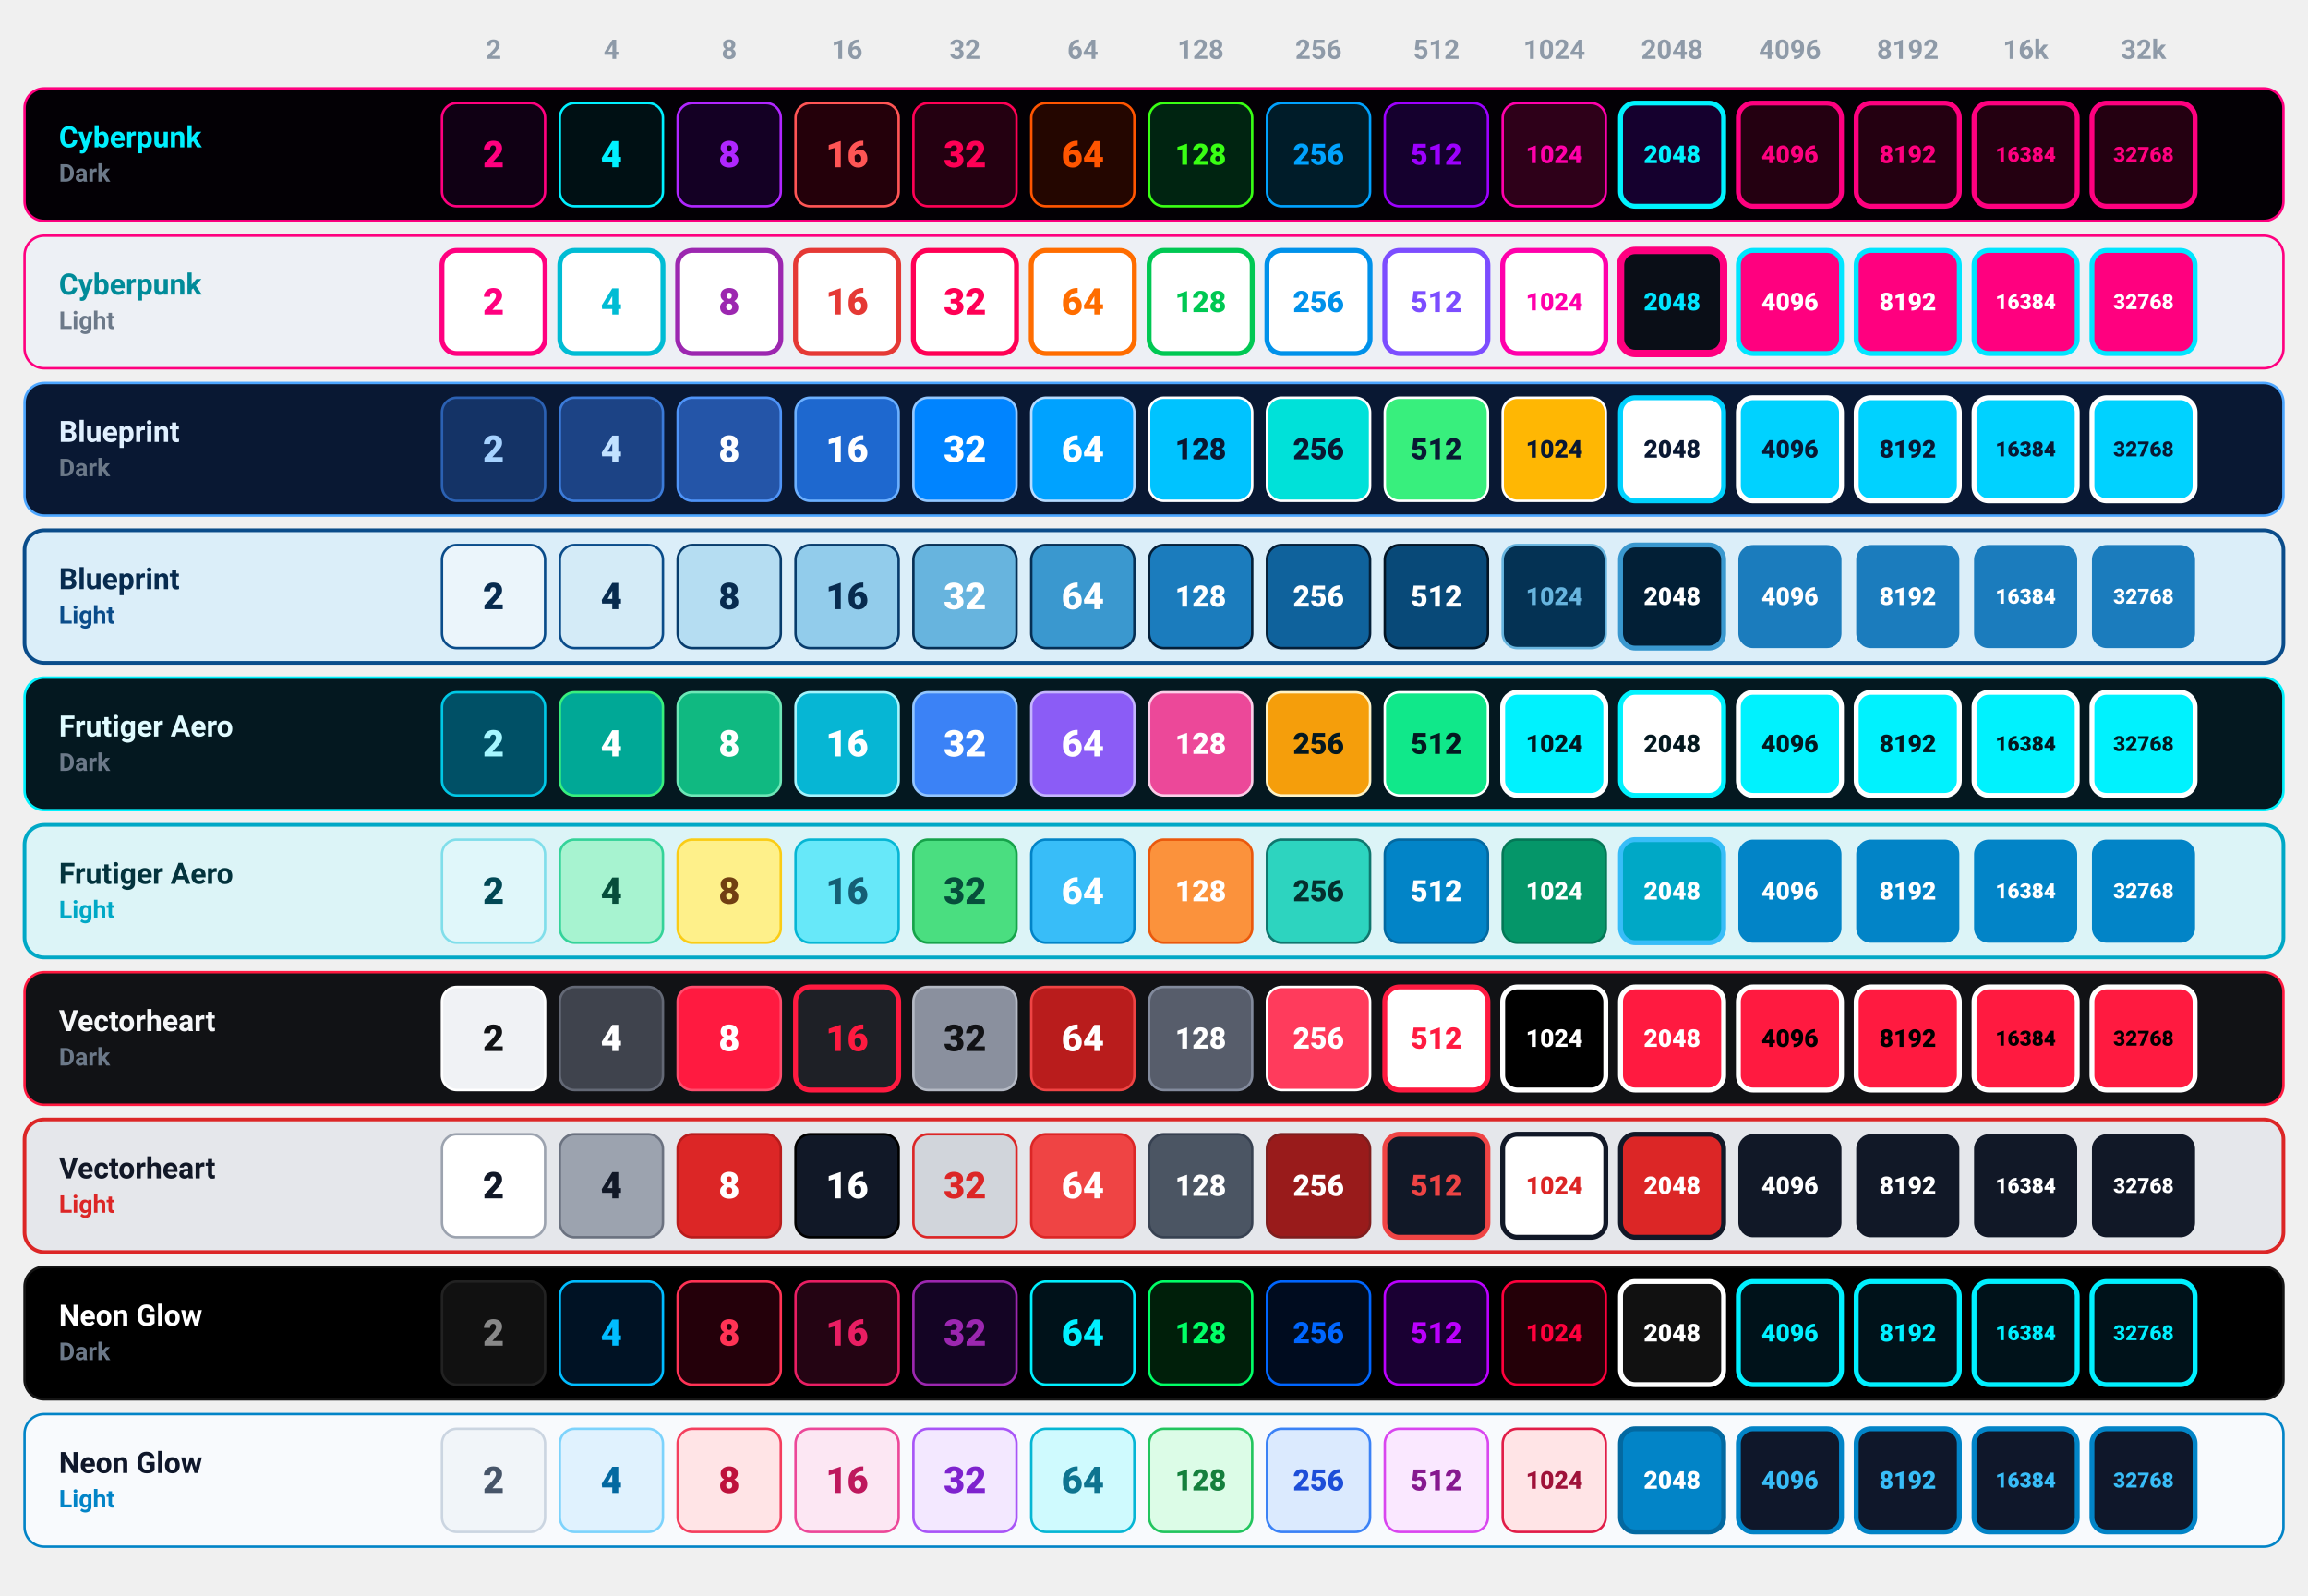
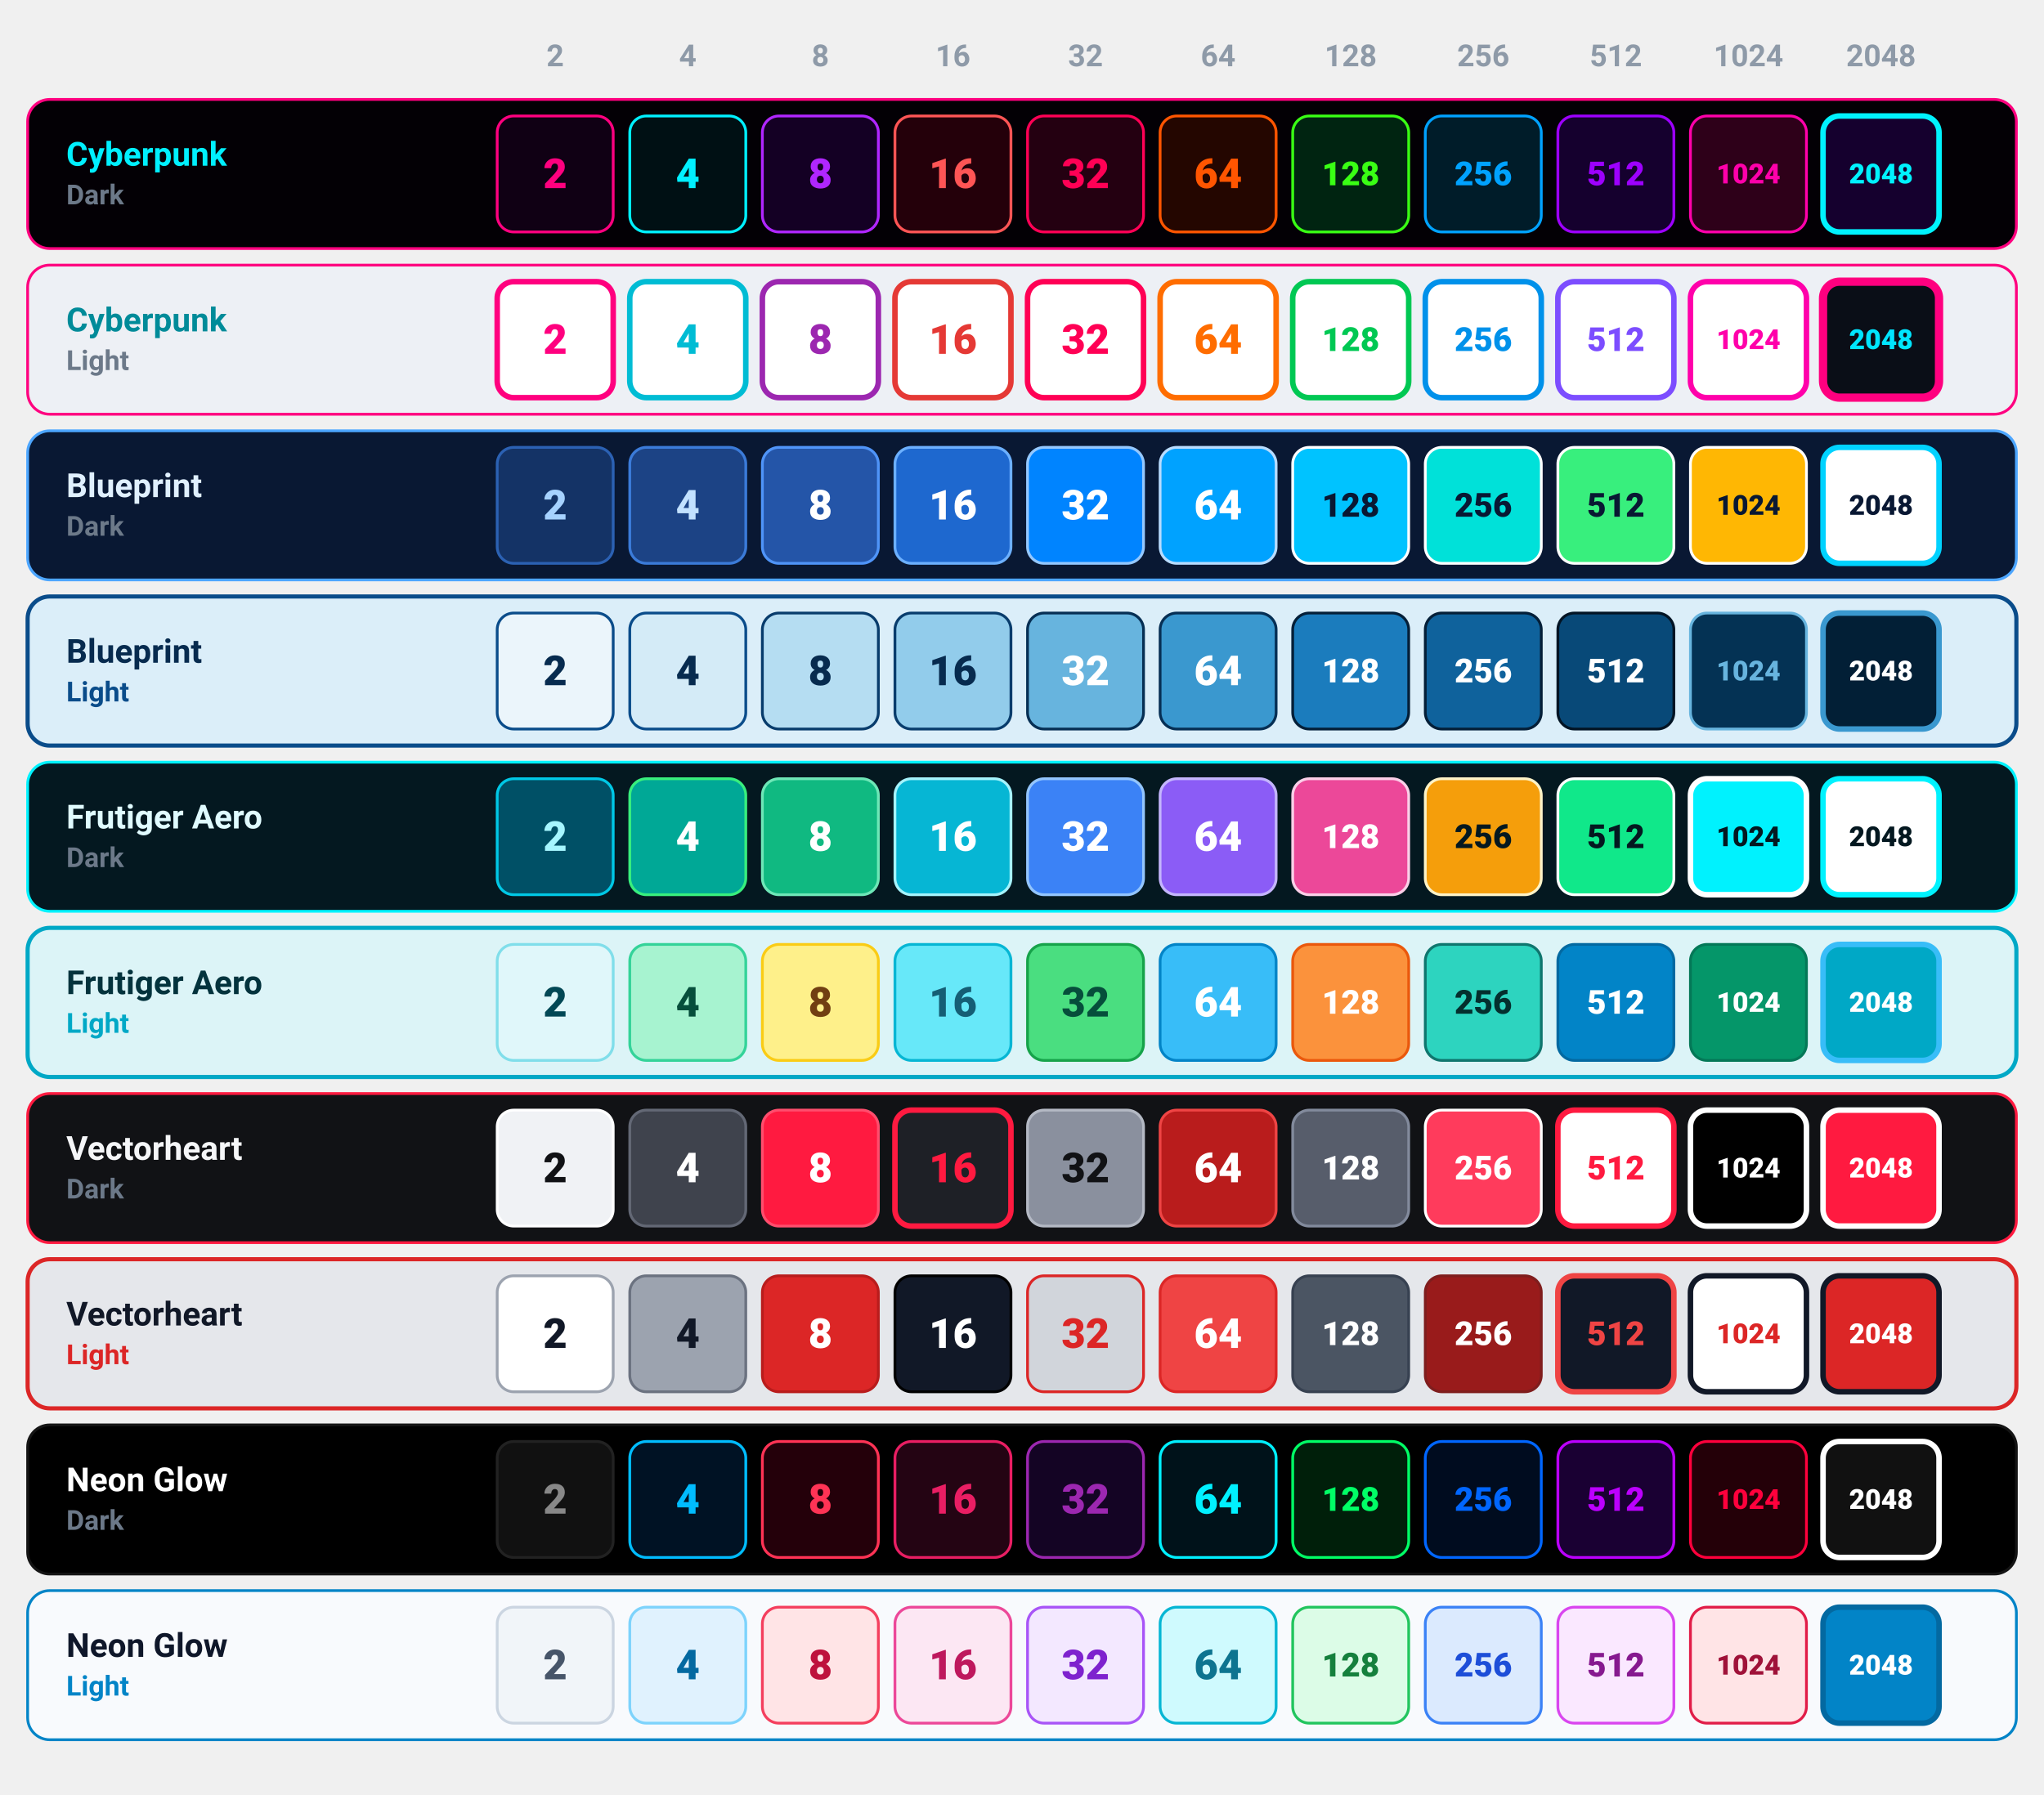
- <svg xmlns="http://www.w3.org/2000/svg" viewBox="0 0 940 650" width="100%" height="100%" style="background:#0a0c0e; font-family:-apple-system, BlinkMacSystemFont, 'Segoe UI', Roboto, sans-serif;">
+ <svg xmlns="http://www.w3.org/2000/svg" viewBox="0 0 740 650" width="100%" height="100%" style="background:#0a0c0e; font-family:-apple-system, BlinkMacSystemFont, 'Segoe UI', Roboto, sans-serif;">
  <style>
    .hdr { fill:#8e9aa8; font-size:11px; font-weight:700; text-anchor:middle; }
    .lbl { font-size:12px; font-weight:700; }
    .sub { font-size:10px; font-weight:600; fill:#6c7989; }
    .val { font-weight:800; text-anchor:middle; dominant-baseline:central; }
-     .v2 { font-size:15px; } .v3 { font-size:12px; } .v4 { font-size:10px; } .v5 { font-size:8.5px; }
+     .v2 { font-size:15px; } .v3 { font-size:12px; } .v4 { font-size:10px; }
  </style>
  <g transform="translate(180, 24)">
    <text x="21" class="hdr">2</text>
    <text x="69" class="hdr">4</text>
    <text x="117" class="hdr">8</text>
    <text x="165" class="hdr">16</text>
    <text x="213" class="hdr">32</text>
    <text x="261" class="hdr">64</text>
    <text x="309" class="hdr">128</text>
    <text x="357" class="hdr">256</text>
    <text x="405" class="hdr">512</text>
    <text x="453" class="hdr">1024</text>
    <text x="501" class="hdr">2048</text>
-     <text x="549" class="hdr">4096</text>
-     <text x="597" class="hdr">8192</text>
-     <text x="645" class="hdr">16k</text>
-     <text x="693" class="hdr">32k</text>
  </g>
  <g transform="translate(10, 36)">
-     <rect width="920" height="54" rx="8" fill="#030005" stroke="#ff007f" stroke-width="1" />
+     <rect width="720" height="54" rx="8" fill="#030005" stroke="#ff007f" stroke-width="1" />
    <text x="14" y="24" fill="#00f0ff" class="lbl">Cyberpunk</text>
    <text x="14" y="38" class="sub">Dark</text>
    <g transform="translate(170, 6)">
      <rect x="0" width="42" height="42" rx="6" fill="#100014" stroke="#ff007f" />
      <text x="21" y="21" fill="#ff007f" class="val v2">2</text>
      <rect x="48" width="42" height="42" rx="6" fill="#001014" stroke="#00f0ff" />
      <text x="69" y="21" fill="#00f0ff" class="val v2">4</text>
      <rect x="96" width="42" height="42" rx="6" fill="#140024" stroke="#b026ff" />
      <text x="117" y="21" fill="#b026ff" class="val v2">8</text>
      <rect x="144" width="42" height="42" rx="6" fill="#24000a" stroke="#ff5555" />
      <text x="165" y="21" fill="#ff5555" class="val v2">16</text>
      <rect x="192" width="42" height="42" rx="6" fill="#240011" stroke="#ff0055" />
      <text x="213" y="21" fill="#ff0055" class="val v2">32</text>
      <rect x="240" width="42" height="42" rx="6" fill="#240600" stroke="#ff5500" />
      <text x="261" y="21" fill="#ff5500" class="val v2">64</text>
      <rect x="288" width="42" height="42" rx="6" fill="#002411" stroke="#39ff14" />
      <text x="309" y="21" fill="#39ff14" class="val v3">128</text>
      <rect x="336" width="42" height="42" rx="6" fill="#001c29" stroke="#00a2ff" />
      <text x="357" y="21" fill="#00a2ff" class="val v3">256</text>
      <rect x="384" width="42" height="42" rx="6" fill="#15002e" stroke="#9d00ff" />
      <text x="405" y="21" fill="#9d00ff" class="val v3">512</text>
      <rect x="432" width="42" height="42" rx="6" fill="#2e0019" stroke="#ff00aa" />
      <text x="453" y="21" fill="#ff00aa" class="val v4">1024</text>
      <rect x="480" width="42" height="42" rx="6" fill="#15002e" stroke="#00f2fe" stroke-width="2" />
      <text x="501" y="21" fill="#00f2fe" class="val v4">2048</text>
-       <rect x="528" width="42" height="42" rx="6" fill="#240011" stroke="#ff007f" stroke-width="2" />
-       <text x="549" y="21" fill="#ff007f" class="val v4">4096</text>
-       <rect x="576" width="42" height="42" rx="6" fill="#240011" stroke="#ff007f" stroke-width="2" />
-       <text x="597" y="21" fill="#ff007f" class="val v4">8192</text>
-       <rect x="624" width="42" height="42" rx="6" fill="#240011" stroke="#ff007f" stroke-width="2" />
-       <text x="645" y="21" fill="#ff007f" class="val v5">16384</text>
-       <rect x="672" width="42" height="42" rx="6" fill="#240011" stroke="#ff007f" stroke-width="2" />
-       <text x="693" y="21" fill="#ff007f" class="val v5">32768</text>
    </g>
  </g>
  <g transform="translate(10, 96)">
-     <rect width="920" height="54" rx="8" fill="#edf0f5" stroke="#ff007f" stroke-width="1" />
+     <rect width="720" height="54" rx="8" fill="#edf0f5" stroke="#ff007f" stroke-width="1" />
    <text x="14" y="24" fill="#008b99" class="lbl">Cyberpunk</text>
    <text x="14" y="38" class="sub">Light</text>
    <g transform="translate(170, 6)">
      <rect x="0" width="42" height="42" rx="6" fill="#ffffff" stroke="#ff007f" stroke-width="2" />
      <text x="21" y="21" fill="#ff007f" class="val v2">2</text>
      <rect x="48" width="42" height="42" rx="6" fill="#ffffff" stroke="#00bcd4" stroke-width="2" />
      <text x="69" y="21" fill="#00bcd4" class="val v2">4</text>
      <rect x="96" width="42" height="42" rx="6" fill="#ffffff" stroke="#9c27b0" stroke-width="2" />
      <text x="117" y="21" fill="#9c27b0" class="val v2">8</text>
      <rect x="144" width="42" height="42" rx="6" fill="#ffffff" stroke="#e53935" stroke-width="2" />
      <text x="165" y="21" fill="#e53935" class="val v2">16</text>
      <rect x="192" width="42" height="42" rx="6" fill="#ffffff" stroke="#ff0055" stroke-width="2" />
      <text x="213" y="21" fill="#ff0055" class="val v2">32</text>
      <rect x="240" width="42" height="42" rx="6" fill="#ffffff" stroke="#ff6d00" stroke-width="2" />
      <text x="261" y="21" fill="#ff6d00" class="val v2">64</text>
      <rect x="288" width="42" height="42" rx="6" fill="#ffffff" stroke="#00c853" stroke-width="2" />
      <text x="309" y="21" fill="#00c853" class="val v3">128</text>
      <rect x="336" width="42" height="42" rx="6" fill="#ffffff" stroke="#0091ea" stroke-width="2" />
      <text x="357" y="21" fill="#0091ea" class="val v3">256</text>
      <rect x="384" width="42" height="42" rx="6" fill="#ffffff" stroke="#7c4dff" stroke-width="2" />
      <text x="405" y="21" fill="#7c4dff" class="val v3">512</text>
      <rect x="432" width="42" height="42" rx="6" fill="#ffffff" stroke="#ff00aa" stroke-width="2" />
      <text x="453" y="21" fill="#ff00aa" class="val v4">1024</text>
      <rect x="480" width="42" height="42" rx="6" fill="#0a0e17" stroke="#ff007f" stroke-width="3" />
      <text x="501" y="21" fill="#00e5ff" class="val v4">2048</text>
-       <rect x="528" width="42" height="42" rx="6" fill="#ff007f" stroke="#00e5ff" stroke-width="2" />
-       <text x="549" y="21" fill="#ffffff" class="val v4">4096</text>
-       <rect x="576" width="42" height="42" rx="6" fill="#ff007f" stroke="#00e5ff" stroke-width="2" />
-       <text x="597" y="21" fill="#ffffff" class="val v4">8192</text>
-       <rect x="624" width="42" height="42" rx="6" fill="#ff007f" stroke="#00e5ff" stroke-width="2" />
-       <text x="645" y="21" fill="#ffffff" class="val v5">16384</text>
-       <rect x="672" width="42" height="42" rx="6" fill="#ff007f" stroke="#00e5ff" stroke-width="2" />
-       <text x="693" y="21" fill="#ffffff" class="val v5">32768</text>
    </g>
  </g>
  <g transform="translate(10, 156)">
-     <rect width="920" height="54" rx="8" fill="#091833" stroke="#4da6ff" stroke-width="1" />
+     <rect width="720" height="54" rx="8" fill="#091833" stroke="#4da6ff" stroke-width="1" />
    <text x="14" y="24" fill="#e0f0ff" class="lbl">Blueprint</text>
    <text x="14" y="38" class="sub">Dark</text>
    <g transform="translate(170, 6)">
      <rect x="0" width="42" height="42" rx="6" fill="#143366" stroke="#2b61b3" />
      <text x="21" y="21" fill="#a6d2ff" class="val v2">2</text>
      <rect x="48" width="42" height="42" rx="6" fill="#1c4385" stroke="#3b7bd9" />
      <text x="69" y="21" fill="#c2e1ff" class="val v2">4</text>
      <rect x="96" width="42" height="42" rx="6" fill="#2455a8" stroke="#4f94f8" />
      <text x="117" y="21" fill="#ffffff" class="val v2">8</text>
      <rect x="144" width="42" height="42" rx="6" fill="#1e68cf" stroke="#6cb0ff" />
      <text x="165" y="21" fill="#ffffff" class="val v2">16</text>
      <rect x="192" width="42" height="42" rx="6" fill="#0084ff" stroke="#94c8ff" />
      <text x="213" y="21" fill="#ffffff" class="val v2">32</text>
      <rect x="240" width="42" height="42" rx="6" fill="#00a2ff" stroke="#b8dcff" />
      <text x="261" y="21" fill="#ffffff" class="val v2">64</text>
      <rect x="288" width="42" height="42" rx="6" fill="#00c3ff" stroke="#ffffff" />
      <text x="309" y="21" fill="#091833" class="val v3">128</text>
      <rect x="336" width="42" height="42" rx="6" fill="#00e1d9" stroke="#ffffff" />
      <text x="357" y="21" fill="#091833" class="val v3">256</text>
      <rect x="384" width="42" height="42" rx="6" fill="#38ef7d" stroke="#ffffff" />
      <text x="405" y="21" fill="#091833" class="val v3">512</text>
      <rect x="432" width="42" height="42" rx="6" fill="#ffb703" stroke="#ffffff" />
      <text x="453" y="21" fill="#091833" class="val v4">1024</text>
      <rect x="480" width="42" height="42" rx="6" fill="#ffffff" stroke="#00d2ff" stroke-width="2" />
      <text x="501" y="21" fill="#091833" class="val v4">2048</text>
-       <rect x="528" width="42" height="42" rx="6" fill="#00d2ff" stroke="#ffffff" stroke-width="2" />
-       <text x="549" y="21" fill="#091833" class="val v4">4096</text>
-       <rect x="576" width="42" height="42" rx="6" fill="#00d2ff" stroke="#ffffff" stroke-width="2" />
-       <text x="597" y="21" fill="#091833" class="val v4">8192</text>
-       <rect x="624" width="42" height="42" rx="6" fill="#00d2ff" stroke="#ffffff" stroke-width="2" />
-       <text x="645" y="21" fill="#091833" class="val v5">16384</text>
-       <rect x="672" width="42" height="42" rx="6" fill="#00d2ff" stroke="#ffffff" stroke-width="2" />
-       <text x="693" y="21" fill="#091833" class="val v5">32768</text>
    </g>
  </g>
  <g transform="translate(10, 216)">
-     <rect width="920" height="54" rx="8" fill="#dbeef9" stroke="#0a4c8a" stroke-width="1.5" />
+     <rect width="720" height="54" rx="8" fill="#dbeef9" stroke="#0a4c8a" stroke-width="1.5" />
    <text x="14" y="24" fill="#072b4f" class="lbl">Blueprint</text>
    <text x="14" y="38" class="sub" style="fill:#0a4c8a;">Light</text>
    <g transform="translate(170, 6)">
      <rect x="0" width="42" height="42" rx="6" fill="#ebf5fb" stroke="#0a4c8a" />
      <text x="21" y="21" fill="#072b4f" class="val v2">2</text>
      <rect x="48" width="42" height="42" rx="6" fill="#d4ebf7" stroke="#0a4c8a" />
      <text x="69" y="21" fill="#072b4f" class="val v2">4</text>
      <rect x="96" width="42" height="42" rx="6" fill="#b5ddf2" stroke="#083c6c" />
      <text x="117" y="21" fill="#072b4f" class="val v2">8</text>
      <rect x="144" width="42" height="42" rx="6" fill="#92cceb" stroke="#083c6c" />
      <text x="165" y="21" fill="#072b4f" class="val v2">16</text>
      <rect x="192" width="42" height="42" rx="6" fill="#67b4de" stroke="#062f54" />
      <text x="213" y="21" fill="#ffffff" class="val v2">32</text>
      <rect x="240" width="42" height="42" rx="6" fill="#3a98cf" stroke="#062f54" />
      <text x="261" y="21" fill="#ffffff" class="val v2">64</text>
      <rect x="288" width="42" height="42" rx="6" fill="#1b7cbd" stroke="#041f38" />
      <text x="309" y="21" fill="#ffffff" class="val v3">128</text>
      <rect x="336" width="42" height="42" rx="6" fill="#0f629c" stroke="#041f38" />
      <text x="357" y="21" fill="#ffffff" class="val v3">256</text>
      <rect x="384" width="42" height="42" rx="6" fill="#084978" stroke="#021424" />
      <text x="405" y="21" fill="#ffffff" class="val v3">512</text>
      <rect x="432" width="42" height="42" rx="6" fill="#043254" stroke="#67b4de" />
      <text x="453" y="21" fill="#67b4de" class="val v4">1024</text>
      <rect x="480" width="42" height="42" rx="6" fill="#021f36" stroke="#3a98cf" stroke-width="2" />
      <text x="501" y="21" fill="#ffffff" class="val v4">2048</text>
-       <rect x="528" width="42" height="42" rx="6" fill="#1b7cbd" />
-       <text x="549" y="21" fill="#ffffff" class="val v4">4096</text>
-       <rect x="576" width="42" height="42" rx="6" fill="#1b7cbd" />
-       <text x="597" y="21" fill="#ffffff" class="val v4">8192</text>
-       <rect x="624" width="42" height="42" rx="6" fill="#1b7cbd" />
-       <text x="645" y="21" fill="#ffffff" class="val v5">16384</text>
-       <rect x="672" width="42" height="42" rx="6" fill="#1b7cbd" />
-       <text x="693" y="21" fill="#ffffff" class="val v5">32768</text>
    </g>
  </g>
  <g transform="translate(10, 276)">
-     <rect width="920" height="54" rx="8" fill="#041820" stroke="#00f2fe" stroke-width="1" />
+     <rect width="720" height="54" rx="8" fill="#041820" stroke="#00f2fe" stroke-width="1" />
    <text x="14" y="24" fill="#e0fbff" class="lbl">Frutiger Aero</text>
    <text x="14" y="38" class="sub">Dark</text>
    <g transform="translate(170, 6)">
      <rect x="0" width="42" height="42" rx="6" fill="#005066" stroke="#00c8e6" />
      <text x="21" y="21" fill="#a6f6ff" class="val v2">2</text>
      <rect x="48" width="42" height="42" rx="6" fill="#00a896" stroke="#38ef7d" />
      <text x="69" y="21" fill="#ffffff" class="val v2">4</text>
      <rect x="96" width="42" height="42" rx="6" fill="#10b981" stroke="#6ee7b7" />
      <text x="117" y="21" fill="#ffffff" class="val v2">8</text>
      <rect x="144" width="42" height="42" rx="6" fill="#06b6d4" stroke="#a5f3fc" />
      <text x="165" y="21" fill="#ffffff" class="val v2">16</text>
      <rect x="192" width="42" height="42" rx="6" fill="#3b82f6" stroke="#93c5fd" />
      <text x="213" y="21" fill="#ffffff" class="val v2">32</text>
      <rect x="240" width="42" height="42" rx="6" fill="#8b5cf6" stroke="#c4b5fd" />
      <text x="261" y="21" fill="#ffffff" class="val v2">64</text>
      <rect x="288" width="42" height="42" rx="6" fill="#ec4899" stroke="#fbcfe8" />
      <text x="309" y="21" fill="#ffffff" class="val v3">128</text>
      <rect x="336" width="42" height="42" rx="6" fill="#f59e0b" stroke="#fef3c7" />
      <text x="357" y="21" fill="#041820" class="val v3">256</text>
      <rect x="384" width="42" height="42" rx="6" fill="#10e88a" stroke="#ffffff" />
      <text x="405" y="21" fill="#041820" class="val v3">512</text>
      <rect x="432" width="42" height="42" rx="6" fill="#00f2fe" stroke="#ffffff" stroke-width="2" />
      <text x="453" y="21" fill="#041820" class="val v4">1024</text>
      <rect x="480" width="42" height="42" rx="6" fill="#ffffff" stroke="#00f2fe" stroke-width="2" />
      <text x="501" y="21" fill="#041820" class="val v4">2048</text>
-       <rect x="528" width="42" height="42" rx="6" fill="#00f2fe" stroke="#ffffff" stroke-width="2" />
-       <text x="549" y="21" fill="#041820" class="val v4">4096</text>
-       <rect x="576" width="42" height="42" rx="6" fill="#00f2fe" stroke="#ffffff" stroke-width="2" />
-       <text x="597" y="21" fill="#041820" class="val v4">8192</text>
-       <rect x="624" width="42" height="42" rx="6" fill="#00f2fe" stroke="#ffffff" stroke-width="2" />
-       <text x="645" y="21" fill="#041820" class="val v5">16384</text>
-       <rect x="672" width="42" height="42" rx="6" fill="#00f2fe" stroke="#ffffff" stroke-width="2" />
-       <text x="693" y="21" fill="#041820" class="val v5">32768</text>
    </g>
  </g>
  <g transform="translate(10, 336)">
-     <rect width="920" height="54" rx="8" fill="#dcf4f7" stroke="#00a8c6" stroke-width="1.5" />
+     <rect width="720" height="54" rx="8" fill="#dcf4f7" stroke="#00a8c6" stroke-width="1.5" />
    <text x="14" y="24" fill="#03333d" class="lbl">Frutiger Aero</text>
    <text x="14" y="38" class="sub" style="fill:#00a8c6;">Light</text>
    <g transform="translate(170, 6)">
      <rect x="0" width="42" height="42" rx="6" fill="#e0f7fa" stroke="#80deea" />
      <text x="21" y="21" fill="#024855" class="val v2">2</text>
      <rect x="48" width="42" height="42" rx="6" fill="#a7f3d0" stroke="#34d399" />
      <text x="69" y="21" fill="#064e3b" class="val v2">4</text>
      <rect x="96" width="42" height="42" rx="6" fill="#fef08a" stroke="#facc15" />
      <text x="117" y="21" fill="#713f12" class="val v2">8</text>
      <rect x="144" width="42" height="42" rx="6" fill="#67e8f9" stroke="#06b6d4" />
      <text x="165" y="21" fill="#155e75" class="val v2">16</text>
      <rect x="192" width="42" height="42" rx="6" fill="#4ade80" stroke="#16a34a" />
      <text x="213" y="21" fill="#064e3b" class="val v2">32</text>
      <rect x="240" width="42" height="42" rx="6" fill="#38bdf8" stroke="#0284c7" />
      <text x="261" y="21" fill="#ffffff" class="val v2">64</text>
      <rect x="288" width="42" height="42" rx="6" fill="#fb923c" stroke="#ea580c" />
      <text x="309" y="21" fill="#ffffff" class="val v3">128</text>
      <rect x="336" width="42" height="42" rx="6" fill="#2dd4bf" stroke="#0f766e" />
      <text x="357" y="21" fill="#042f2e" class="val v3">256</text>
      <rect x="384" width="42" height="42" rx="6" fill="#0284c7" stroke="#0369a1" />
      <text x="405" y="21" fill="#ffffff" class="val v3">512</text>
      <rect x="432" width="42" height="42" rx="6" fill="#059669" stroke="#047857" />
      <text x="453" y="21" fill="#ffffff" class="val v4">1024</text>
      <rect x="480" width="42" height="42" rx="6" fill="#00a8c6" stroke="#38bdf8" stroke-width="2" />
      <text x="501" y="21" fill="#ffffff" class="val v4">2048</text>
-       <rect x="528" width="42" height="42" rx="6" fill="#0284c7" />
-       <text x="549" y="21" fill="#ffffff" class="val v4">4096</text>
-       <rect x="576" width="42" height="42" rx="6" fill="#0284c7" />
-       <text x="597" y="21" fill="#ffffff" class="val v4">8192</text>
-       <rect x="624" width="42" height="42" rx="6" fill="#0284c7" />
-       <text x="645" y="21" fill="#ffffff" class="val v5">16384</text>
-       <rect x="672" width="42" height="42" rx="6" fill="#0284c7" />
-       <text x="693" y="21" fill="#ffffff" class="val v5">32768</text>
    </g>
  </g>
  <g transform="translate(10, 396)">
-     <rect width="920" height="54" rx="8" fill="#111215" stroke="#ff1a40" stroke-width="1" />
+     <rect width="720" height="54" rx="8" fill="#111215" stroke="#ff1a40" stroke-width="1" />
    <text x="14" y="24" fill="#f5f6f8" class="lbl">Vectorheart</text>
    <text x="14" y="38" class="sub">Dark</text>
    <g transform="translate(170, 6)">
      <rect x="0" width="42" height="42" rx="6" fill="#f0f2f5" stroke="#ffffff" />
      <text x="21" y="21" fill="#111215" class="val v2">2</text>
      <rect x="48" width="42" height="42" rx="6" fill="#3f434d" stroke="#636875" />
      <text x="69" y="21" fill="#ffffff" class="val v2">4</text>
      <rect x="96" width="42" height="42" rx="6" fill="#ff1a40" stroke="#ff4d6d" />
      <text x="117" y="21" fill="#ffffff" class="val v2">8</text>
      <rect x="144" width="42" height="42" rx="6" fill="#1e2026" stroke="#ff1a40" stroke-width="2" />
      <text x="165" y="21" fill="#ff1a40" class="val v2">16</text>
      <rect x="192" width="42" height="42" rx="6" fill="#8a909e" stroke="#b4b9c4" />
      <text x="213" y="21" fill="#111215" class="val v2">32</text>
      <rect x="240" width="42" height="42" rx="6" fill="#b91c1c" stroke="#ef4444" />
      <text x="261" y="21" fill="#ffffff" class="val v2">64</text>
      <rect x="288" width="42" height="42" rx="6" fill="#575d6b" stroke="#828a9c" />
      <text x="309" y="21" fill="#ffffff" class="val v3">128</text>
      <rect x="336" width="42" height="42" rx="6" fill="#ff3b5c" stroke="#ffffff" />
      <text x="357" y="21" fill="#ffffff" class="val v3">256</text>
      <rect x="384" width="42" height="42" rx="6" fill="#ffffff" stroke="#ff1a40" stroke-width="2" />
      <text x="405" y="21" fill="#ff1a40" class="val v3">512</text>
      <rect x="432" width="42" height="42" rx="6" fill="#000000" stroke="#ffffff" stroke-width="2" />
      <text x="453" y="21" fill="#ffffff" class="val v4">1024</text>
      <rect x="480" width="42" height="42" rx="6" fill="#ff1a40" stroke="#ffffff" stroke-width="2" />
      <text x="501" y="21" fill="#ffffff" class="val v4">2048</text>
-       <rect x="528" width="42" height="42" rx="6" fill="#ff1a40" stroke="#ffffff" stroke-width="2" />
-       <text x="549" y="21" fill="#000000" class="val v4">4096</text>
-       <rect x="576" width="42" height="42" rx="6" fill="#ff1a40" stroke="#ffffff" stroke-width="2" />
-       <text x="597" y="21" fill="#000000" class="val v4">8192</text>
-       <rect x="624" width="42" height="42" rx="6" fill="#ff1a40" stroke="#ffffff" stroke-width="2" />
-       <text x="645" y="21" fill="#000000" class="val v5">16384</text>
-       <rect x="672" width="42" height="42" rx="6" fill="#ff1a40" stroke="#ffffff" stroke-width="2" />
-       <text x="693" y="21" fill="#000000" class="val v5">32768</text>
    </g>
  </g>
  <g transform="translate(10, 456)">
-     <rect width="920" height="54" rx="8" fill="#e5e7eb" stroke="#dc2626" stroke-width="1.5" />
+     <rect width="720" height="54" rx="8" fill="#e5e7eb" stroke="#dc2626" stroke-width="1.5" />
    <text x="14" y="24" fill="#111827" class="lbl">Vectorheart</text>
    <text x="14" y="38" class="sub" style="fill:#dc2626;">Light</text>
    <g transform="translate(170, 6)">
      <rect x="0" width="42" height="42" rx="6" fill="#ffffff" stroke="#9ca3af" />
      <text x="21" y="21" fill="#111827" class="val v2">2</text>
      <rect x="48" width="42" height="42" rx="6" fill="#9ca3af" stroke="#6b7280" />
      <text x="69" y="21" fill="#111827" class="val v2">4</text>
      <rect x="96" width="42" height="42" rx="6" fill="#dc2626" stroke="#b91c1c" />
      <text x="117" y="21" fill="#ffffff" class="val v2">8</text>
      <rect x="144" width="42" height="42" rx="6" fill="#111827" stroke="#000000" />
      <text x="165" y="21" fill="#ffffff" class="val v2">16</text>
      <rect x="192" width="42" height="42" rx="6" fill="#d1d5db" stroke="#dc2626" />
      <text x="213" y="21" fill="#dc2626" class="val v2">32</text>
      <rect x="240" width="42" height="42" rx="6" fill="#ef4444" stroke="#dc2626" />
      <text x="261" y="21" fill="#ffffff" class="val v2">64</text>
      <rect x="288" width="42" height="42" rx="6" fill="#4b5563" stroke="#374151" />
      <text x="309" y="21" fill="#ffffff" class="val v3">128</text>
      <rect x="336" width="42" height="42" rx="6" fill="#991b1b" stroke="#7f1d1d" />
      <text x="357" y="21" fill="#ffffff" class="val v3">256</text>
      <rect x="384" width="42" height="42" rx="6" fill="#111827" stroke="#ef4444" stroke-width="2" />
      <text x="405" y="21" fill="#ef4444" class="val v3">512</text>
      <rect x="432" width="42" height="42" rx="6" fill="#ffffff" stroke="#111827" stroke-width="2" />
      <text x="453" y="21" fill="#dc2626" class="val v4">1024</text>
      <rect x="480" width="42" height="42" rx="6" fill="#dc2626" stroke="#111827" stroke-width="2" />
      <text x="501" y="21" fill="#ffffff" class="val v4">2048</text>
-       <rect x="528" width="42" height="42" rx="6" fill="#111827" />
-       <text x="549" y="21" fill="#ffffff" class="val v4">4096</text>
-       <rect x="576" width="42" height="42" rx="6" fill="#111827" />
-       <text x="597" y="21" fill="#ffffff" class="val v4">8192</text>
-       <rect x="624" width="42" height="42" rx="6" fill="#111827" />
-       <text x="645" y="21" fill="#ffffff" class="val v5">16384</text>
-       <rect x="672" width="42" height="42" rx="6" fill="#111827" />
-       <text x="693" y="21" fill="#ffffff" class="val v5">32768</text>
    </g>
  </g>
  <g transform="translate(10, 516)">
-     <rect width="920" height="54" rx="8" fill="#000000" stroke="#141414" stroke-width="1" />
+     <rect width="720" height="54" rx="8" fill="#000000" stroke="#141414" stroke-width="1" />
    <text x="14" y="24" fill="#ffffff" class="lbl">Neon Glow</text>
    <text x="14" y="38" class="sub">Dark</text>
    <g transform="translate(170, 6)">
      <rect x="0" width="42" height="42" rx="6" fill="#111111" stroke="#222222" />
      <text x="21" y="21" fill="#888888" class="val v2">2</text>
      <rect x="48" width="42" height="42" rx="6" fill="#001224" stroke="#00bcff" />
      <text x="69" y="21" fill="#00bcff" class="val v2">4</text>
      <rect x="96" width="42" height="42" rx="6" fill="#24000a" stroke="#ff3355" />
      <text x="117" y="21" fill="#ff3355" class="val v2">8</text>
      <rect x="144" width="42" height="42" rx="6" fill="#240413" stroke="#e91e63" />
      <text x="165" y="21" fill="#e91e63" class="val v2">16</text>
      <rect x="192" width="42" height="42" rx="6" fill="#140424" stroke="#9c27b0" />
      <text x="213" y="21" fill="#9c27b0" class="val v2">32</text>
      <rect x="240" width="42" height="42" rx="6" fill="#00121a" stroke="#00f0ff" />
      <text x="261" y="21" fill="#00f0ff" class="val v2">64</text>
      <rect x="288" width="42" height="42" rx="6" fill="#001f0a" stroke="#00ff66" />
      <text x="309" y="21" fill="#00ff66" class="val v3">128</text>
      <rect x="336" width="42" height="42" rx="6" fill="#000c1f" stroke="#0066ff" />
      <text x="357" y="21" fill="#0066ff" class="val v3">256</text>
      <rect x="384" width="42" height="42" rx="6" fill="#1a0033" stroke="#bc00ff" />
      <text x="405" y="21" fill="#bc00ff" class="val v3">512</text>
      <rect x="432" width="42" height="42" rx="6" fill="#240008" stroke="#ff003c" />
      <text x="453" y="21" fill="#ff003c" class="val v4">1024</text>
      <rect x="480" width="42" height="42" rx="6" fill="#111111" stroke="#ffffff" stroke-width="2" />
      <text x="501" y="21" fill="#ffffff" class="val v4">2048</text>
-       <rect x="528" width="42" height="42" rx="6" fill="#00121a" stroke="#00f0ff" stroke-width="2" />
-       <text x="549" y="21" fill="#00f0ff" class="val v4">4096</text>
-       <rect x="576" width="42" height="42" rx="6" fill="#00121a" stroke="#00f0ff" stroke-width="2" />
-       <text x="597" y="21" fill="#00f0ff" class="val v4">8192</text>
-       <rect x="624" width="42" height="42" rx="6" fill="#00121a" stroke="#00f0ff" stroke-width="2" />
-       <text x="645" y="21" fill="#00f0ff" class="val v5">16384</text>
-       <rect x="672" width="42" height="42" rx="6" fill="#00121a" stroke="#00f0ff" stroke-width="2" />
-       <text x="693" y="21" fill="#00f0ff" class="val v5">32768</text>
    </g>
  </g>
  <g transform="translate(10, 576)">
-     <rect width="920" height="54" rx="8" fill="#f8fafd" stroke="#0284c7" stroke-width="1" />
+     <rect width="720" height="54" rx="8" fill="#f8fafd" stroke="#0284c7" stroke-width="1" />
    <text x="14" y="24" fill="#0f172a" class="lbl">Neon Glow</text>
    <text x="14" y="38" class="sub" style="fill:#0284c7;">Light</text>
    <g transform="translate(170, 6)">
      <rect x="0" width="42" height="42" rx="6" fill="#f1f5f9" stroke="#cbd5e1" />
      <text x="21" y="21" fill="#475569" class="val v2">2</text>
      <rect x="48" width="42" height="42" rx="6" fill="#e0f2fe" stroke="#7dd3fc" />
      <text x="69" y="21" fill="#0369a1" class="val v2">4</text>
      <rect x="96" width="42" height="42" rx="6" fill="#ffe4e6" stroke="#f43f5e" />
      <text x="117" y="21" fill="#be123c" class="val v2">8</text>
      <rect x="144" width="42" height="42" rx="6" fill="#fce7f3" stroke="#ec4899" />
      <text x="165" y="21" fill="#be185d" class="val v2">16</text>
      <rect x="192" width="42" height="42" rx="6" fill="#f3e8ff" stroke="#a855f7" />
      <text x="213" y="21" fill="#7e22ce" class="val v2">32</text>
      <rect x="240" width="42" height="42" rx="6" fill="#cffafe" stroke="#06b6d4" />
      <text x="261" y="21" fill="#0e7490" class="val v2">64</text>
      <rect x="288" width="42" height="42" rx="6" fill="#dcfce7" stroke="#22c55e" />
      <text x="309" y="21" fill="#15803d" class="val v3">128</text>
      <rect x="336" width="42" height="42" rx="6" fill="#dbeafe" stroke="#3b82f6" />
      <text x="357" y="21" fill="#1d4ed8" class="val v3">256</text>
      <rect x="384" width="42" height="42" rx="6" fill="#fae8ff" stroke="#d946ef" />
      <text x="405" y="21" fill="#86198f" class="val v3">512</text>
      <rect x="432" width="42" height="42" rx="6" fill="#ffe4e6" stroke="#e11d48" />
      <text x="453" y="21" fill="#9f1239" class="val v4">1024</text>
      <rect x="480" width="42" height="42" rx="6" fill="#0284c7" stroke="#0369a1" stroke-width="2" />
      <text x="501" y="21" fill="#ffffff" class="val v4">2048</text>
-       <rect x="528" width="42" height="42" rx="6" fill="#0f172a" stroke="#0284c7" stroke-width="2" />
-       <text x="549" y="21" fill="#38bdf8" class="val v4">4096</text>
-       <rect x="576" width="42" height="42" rx="6" fill="#0f172a" stroke="#0284c7" stroke-width="2" />
-       <text x="597" y="21" fill="#38bdf8" class="val v4">8192</text>
-       <rect x="624" width="42" height="42" rx="6" fill="#0f172a" stroke="#0284c7" stroke-width="2" />
-       <text x="645" y="21" fill="#38bdf8" class="val v5">16384</text>
-       <rect x="672" width="42" height="42" rx="6" fill="#0f172a" stroke="#0284c7" stroke-width="2" />
-       <text x="693" y="21" fill="#38bdf8" class="val v5">32768</text>
    </g>
  </g>
</svg>
